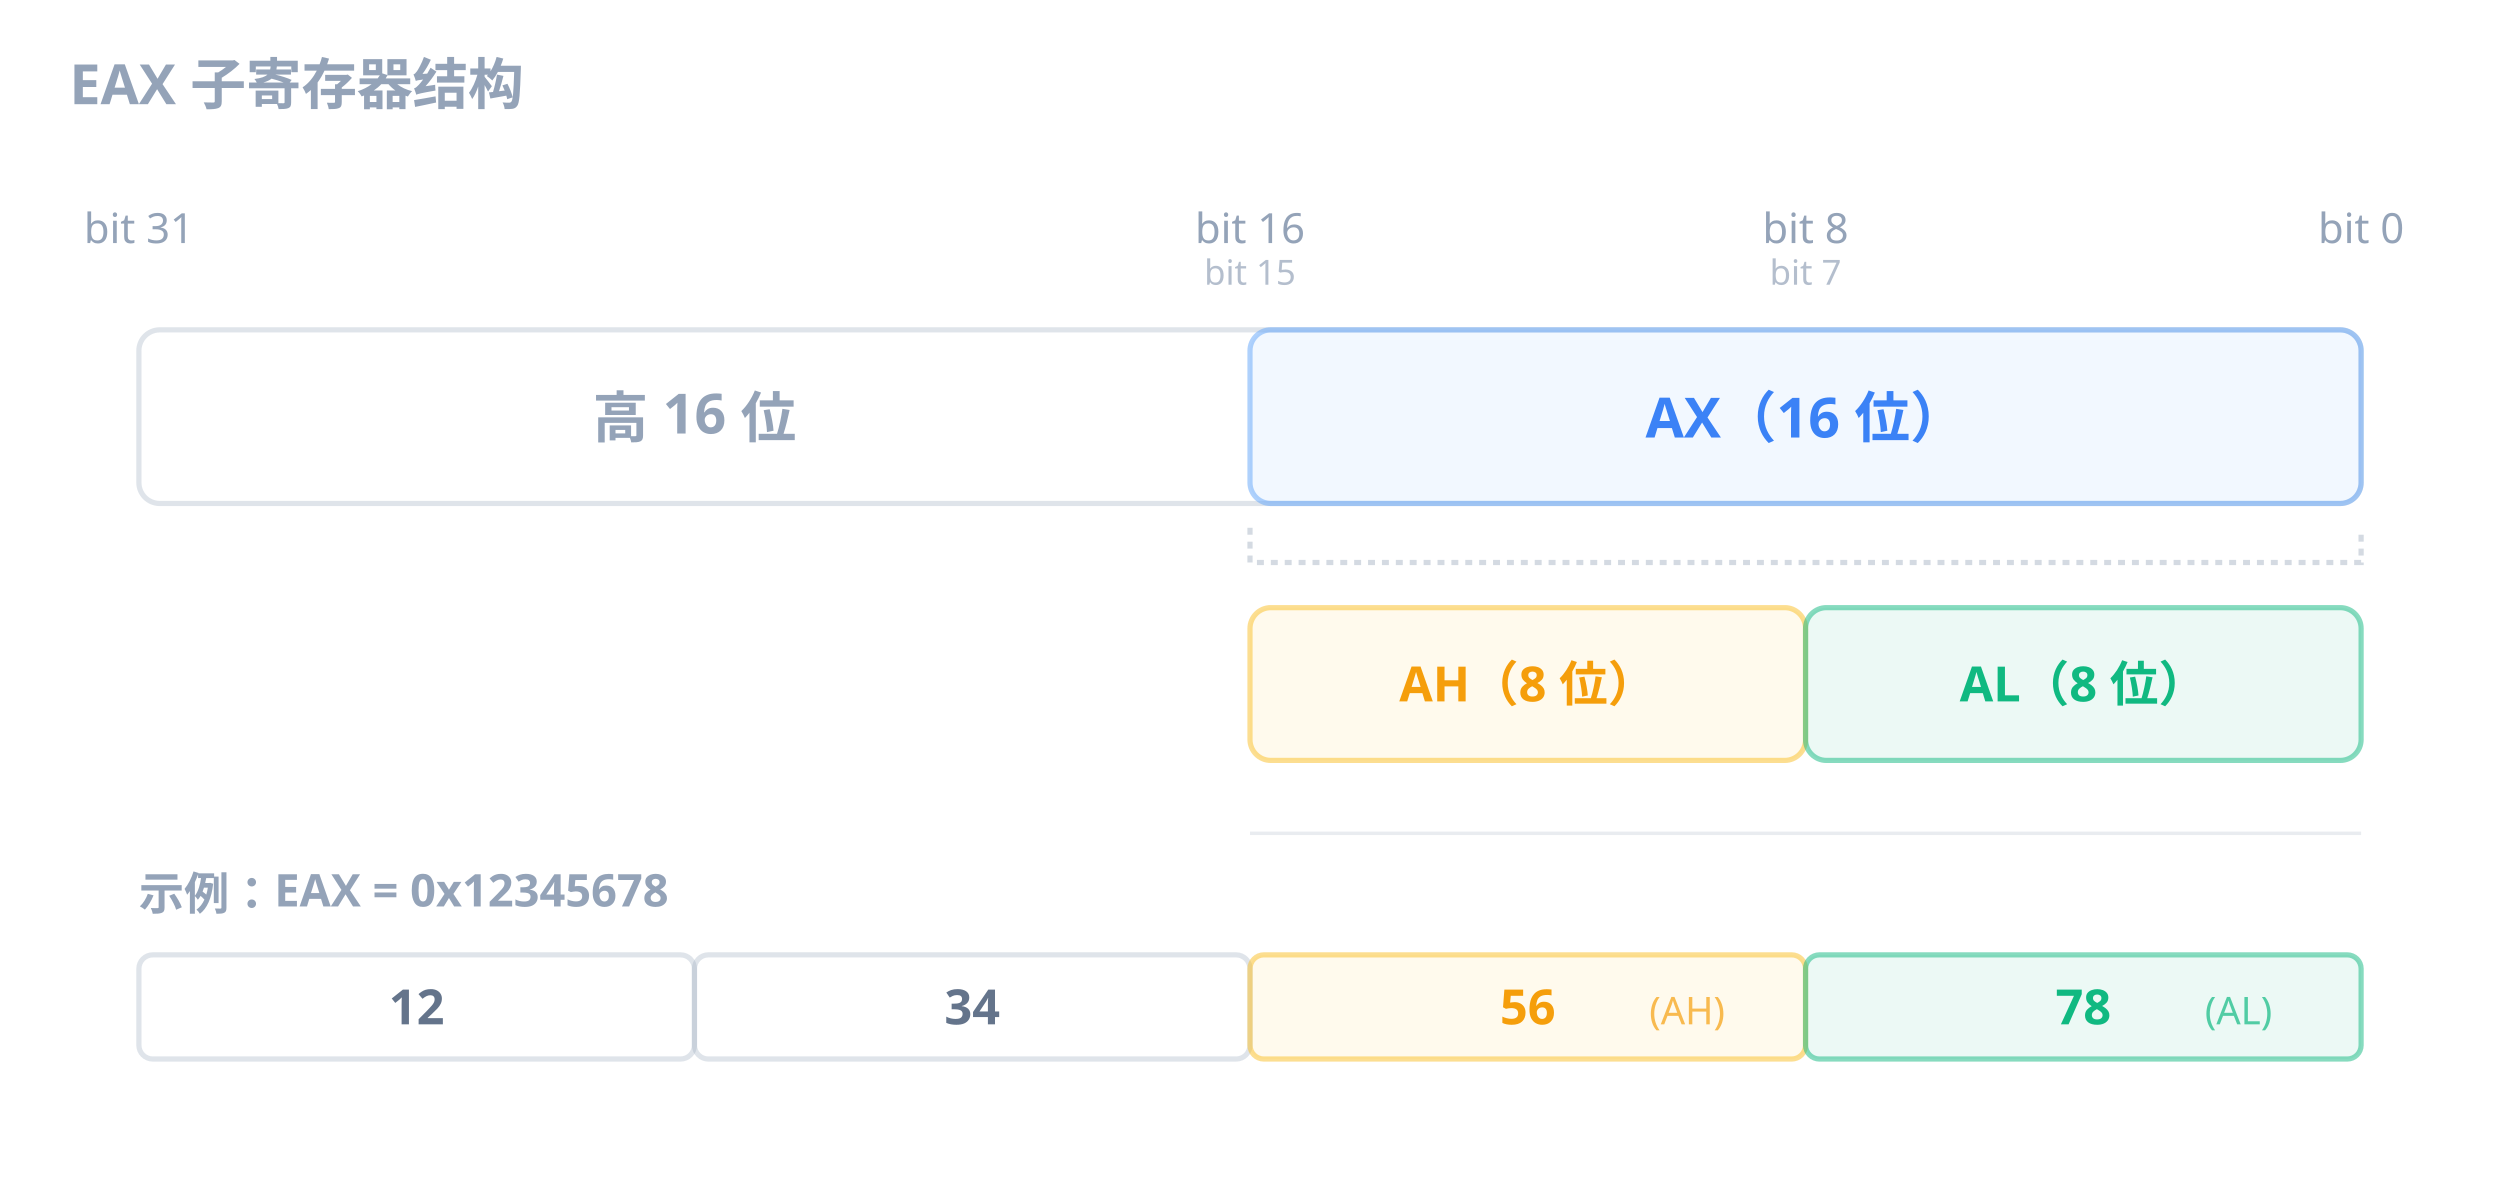
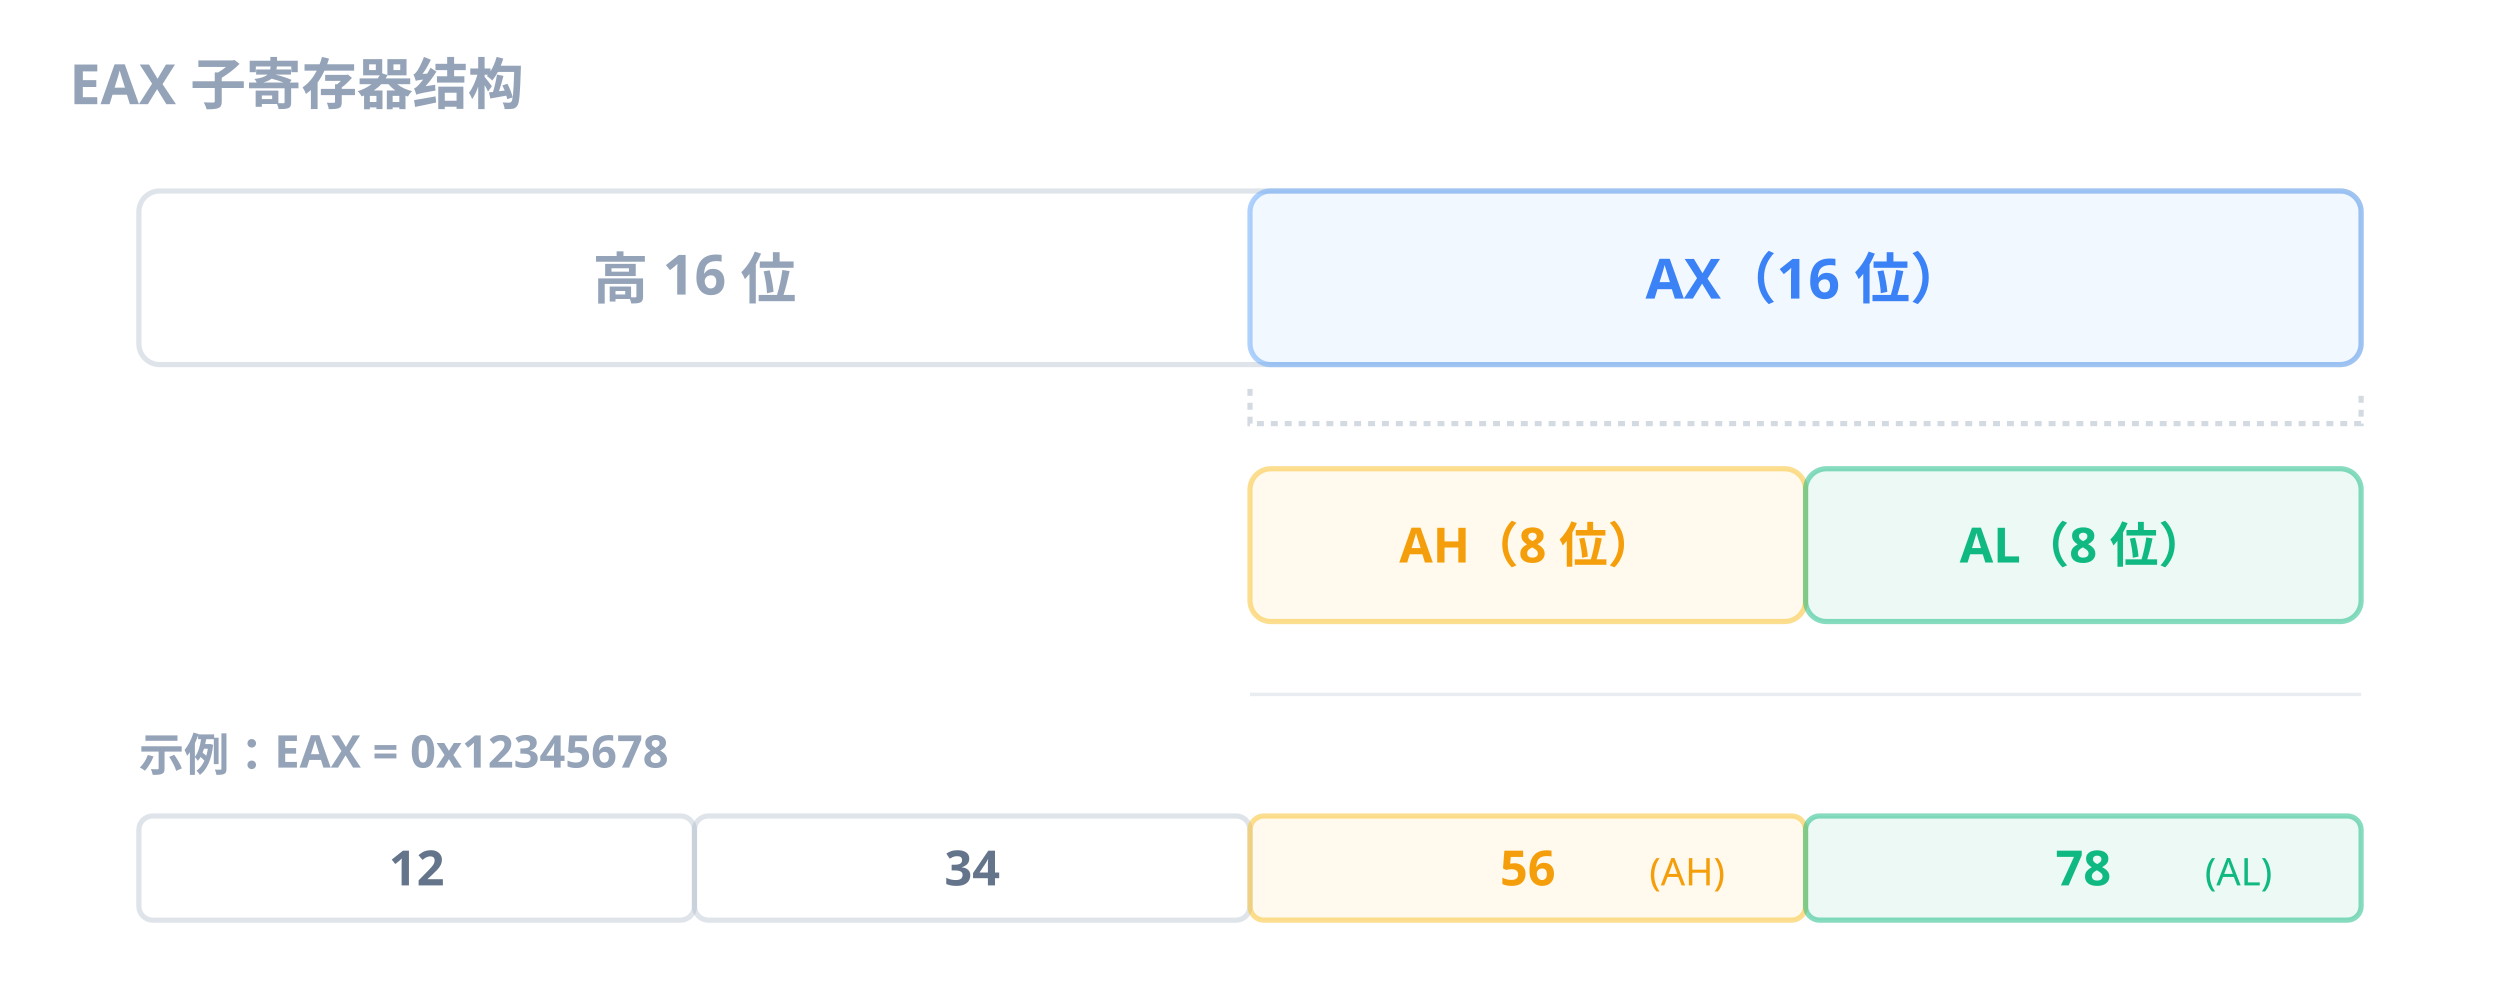
- <svg xmlns="http://www.w3.org/2000/svg" viewBox="0 0 720 340" width="100%" height="100%" font-family="'Noto Sans SC','Microsoft YaHei','PingFang SC','Hiragino Sans GB',sans-serif" font-size="14">
+ <svg xmlns="http://www.w3.org/2000/svg" viewBox="0 0 720 285" width="100%" height="100%" font-family="'Noto Sans SC','Microsoft YaHei','PingFang SC','Hiragino Sans GB',sans-serif" font-size="14">
  <text x="20" y="30" font-size="16" font-weight="bold" fill="#94a3b8">EAX 子寄存器结构</text>
-   <g transform="translate(0, 40)">
-     <g font-size="12" fill="#94a3b8" text-anchor="middle">
-       <text x="40" y="30">bit 31</text>
-       <text x="360" y="30">bit 16</text>
-       <text x="360" y="42" font-size="10" opacity="0.7">bit 15</text>
-       <text x="520" y="30">bit 8</text>
-       <text x="520" y="42" font-size="10" opacity="0.7">bit 7</text>
-       <text x="680" y="30">bit 0</text>
-     </g>
-     <rect x="40" y="55" width="640" height="50" rx="6" fill="none" stroke="#94a3b8" stroke-opacity="0.3" stroke-width="1.5" />
-     <text x="200" y="86" text-anchor="middle" fill="#94a3b8" font-size="16" font-weight="600">高 16 位</text>
-     <rect x="360" y="55" width="320" height="50" rx="6" fill="#60a5fa" fill-opacity="0.08" stroke="#60a5fa" stroke-opacity="0.5" stroke-width="1.5" />
-     <text x="520" y="86" text-anchor="middle" fill="#3b82f6" font-size="16" font-weight="bold">AX（16 位）</text>
-     <path d="M360 112 L360 122 L680 122 L680 112" fill="none" stroke="#94a3b8" stroke-opacity="0.4" stroke-width="1.5" stroke-dasharray="2,2" />
-     <rect x="360" y="135" width="160" height="44" rx="6" fill="#fbbf24" fill-opacity="0.08" stroke="#fbbf24" stroke-opacity="0.5" stroke-width="1.5" />
-     <text x="440" y="162" text-anchor="middle" fill="#f59e0b" font-size="14" font-weight="bold">AH（8 位）</text>
-     <rect x="520" y="135" width="160" height="44" rx="6" fill="#10b981" fill-opacity="0.08" stroke="#10b981" stroke-opacity="0.5" stroke-width="1.5" />
-     <text x="600" y="162" text-anchor="middle" fill="#10b981" font-size="14" font-weight="bold">AL（8 位）</text>
-     <line x1="360" y1="200" x2="680" y2="200" stroke="#94a3b8" stroke-opacity="0.2" stroke-width="1" />
-     <text x="40" y="222" font-size="13" font-weight="600" fill="#94a3b8">示例：EAX = 0x12345678</text>
-     <rect x="40" y="235" width="160" height="30" rx="4" fill="none" stroke="#94a3b8" stroke-opacity="0.3" stroke-width="1.5" />
-     <rect x="200" y="235" width="160" height="30" rx="4" fill="none" stroke="#94a3b8" stroke-opacity="0.3" stroke-width="1.5" />
-     <rect x="360" y="235" width="160" height="30" rx="4" fill="#fbbf24" fill-opacity="0.08" stroke="#fbbf24" stroke-opacity="0.5" stroke-width="1.5" />
-     <rect x="520" y="235" width="160" height="30" rx="4" fill="#10b981" fill-opacity="0.08" stroke="#10b981" stroke-opacity="0.5" stroke-width="1.5" />
-     <text x="120" y="255" text-anchor="middle" font-size="14" font-weight="600" fill="#64748b">12</text>
-     <text x="280" y="255" text-anchor="middle" font-size="14" font-weight="600" fill="#64748b">34</text>
-     <text x="440" y="255" text-anchor="middle" font-size="14" font-weight="600" fill="#f59e0b">56</text>
-     <text x="475" y="255" font-size="11" font-weight="normal" fill="#f59e0b" opacity="0.7">(AH)</text>
-     <text x="600" y="255" text-anchor="middle" font-size="14" font-weight="600" fill="#10b981">78</text>
-     <text x="635" y="255" font-size="11" font-weight="normal" fill="#10b981" opacity="0.7">(AL)</text>
+   <g transform="translate(0, 55)">
+     <rect x="40" y="0" width="640" height="50" rx="6" fill="none" stroke="#94a3b8" stroke-opacity="0.3" stroke-width="1.5" />
+     <text x="200" y="31" text-anchor="middle" fill="#94a3b8" font-size="16" font-weight="bold">高 16 位</text>
+     <rect x="360" y="0" width="320" height="50" rx="6" fill="#60a5fa" fill-opacity="0.08" stroke="#60a5fa" stroke-opacity="0.5" stroke-width="1.5" />
+     <text x="520" y="31" text-anchor="middle" fill="#3b82f6" font-size="16" font-weight="bold">AX（16 位）</text>
+     <path d="M360 57 L360 67 L680 67 L680 57" fill="none" stroke="#94a3b8" stroke-opacity="0.4" stroke-width="1.5" stroke-dasharray="2,2" />
+     <rect x="360" y="80" width="160" height="44" rx="6" fill="#fbbf24" fill-opacity="0.08" stroke="#fbbf24" stroke-opacity="0.5" stroke-width="1.5" />
+     <text x="440" y="107" text-anchor="middle" fill="#f59e0b" font-size="14" font-weight="bold">AH（8 位）</text>
+     <rect x="520" y="80" width="160" height="44" rx="6" fill="#10b981" fill-opacity="0.08" stroke="#10b981" stroke-opacity="0.5" stroke-width="1.5" />
+     <text x="600" y="107" text-anchor="middle" fill="#10b981" font-size="14" font-weight="bold">AL（8 位）</text>
+     <line x1="360" y1="145" x2="680" y2="145" stroke="#94a3b8" stroke-opacity="0.2" stroke-width="1" />
+     <text x="40" y="167" font-size="13" font-weight="bold" fill="#94a3b8">示例：EAX = 0x12345678</text>
+     <rect x="40" y="180" width="160" height="30" rx="4" fill="none" stroke="#94a3b8" stroke-opacity="0.3" stroke-width="1.5" />
+     <rect x="200" y="180" width="160" height="30" rx="4" fill="none" stroke="#94a3b8" stroke-opacity="0.3" stroke-width="1.5" />
+     <rect x="360" y="180" width="160" height="30" rx="4" fill="#fbbf24" fill-opacity="0.08" stroke="#fbbf24" stroke-opacity="0.5" stroke-width="1.5" />
+     <rect x="520" y="180" width="160" height="30" rx="4" fill="#10b981" fill-opacity="0.08" stroke="#10b981" stroke-opacity="0.5" stroke-width="1.5" />
+     <text x="120" y="200" text-anchor="middle" font-size="14" font-weight="bold" fill="#64748b">12</text>
+     <text x="280" y="200" text-anchor="middle" font-size="14" font-weight="bold" fill="#64748b">34</text>
+     <text x="440" y="200" text-anchor="middle" font-size="14" font-weight="bold" fill="#f59e0b">56</text>
+     <text x="475" y="200" font-size="11" fill="#f59e0b">(AH)</text>
+     <text x="600" y="200" text-anchor="middle" font-size="14" font-weight="bold" fill="#10b981">78</text>
+     <text x="635" y="200" font-size="11" fill="#10b981">(AL)</text>
  </g>
</svg>
